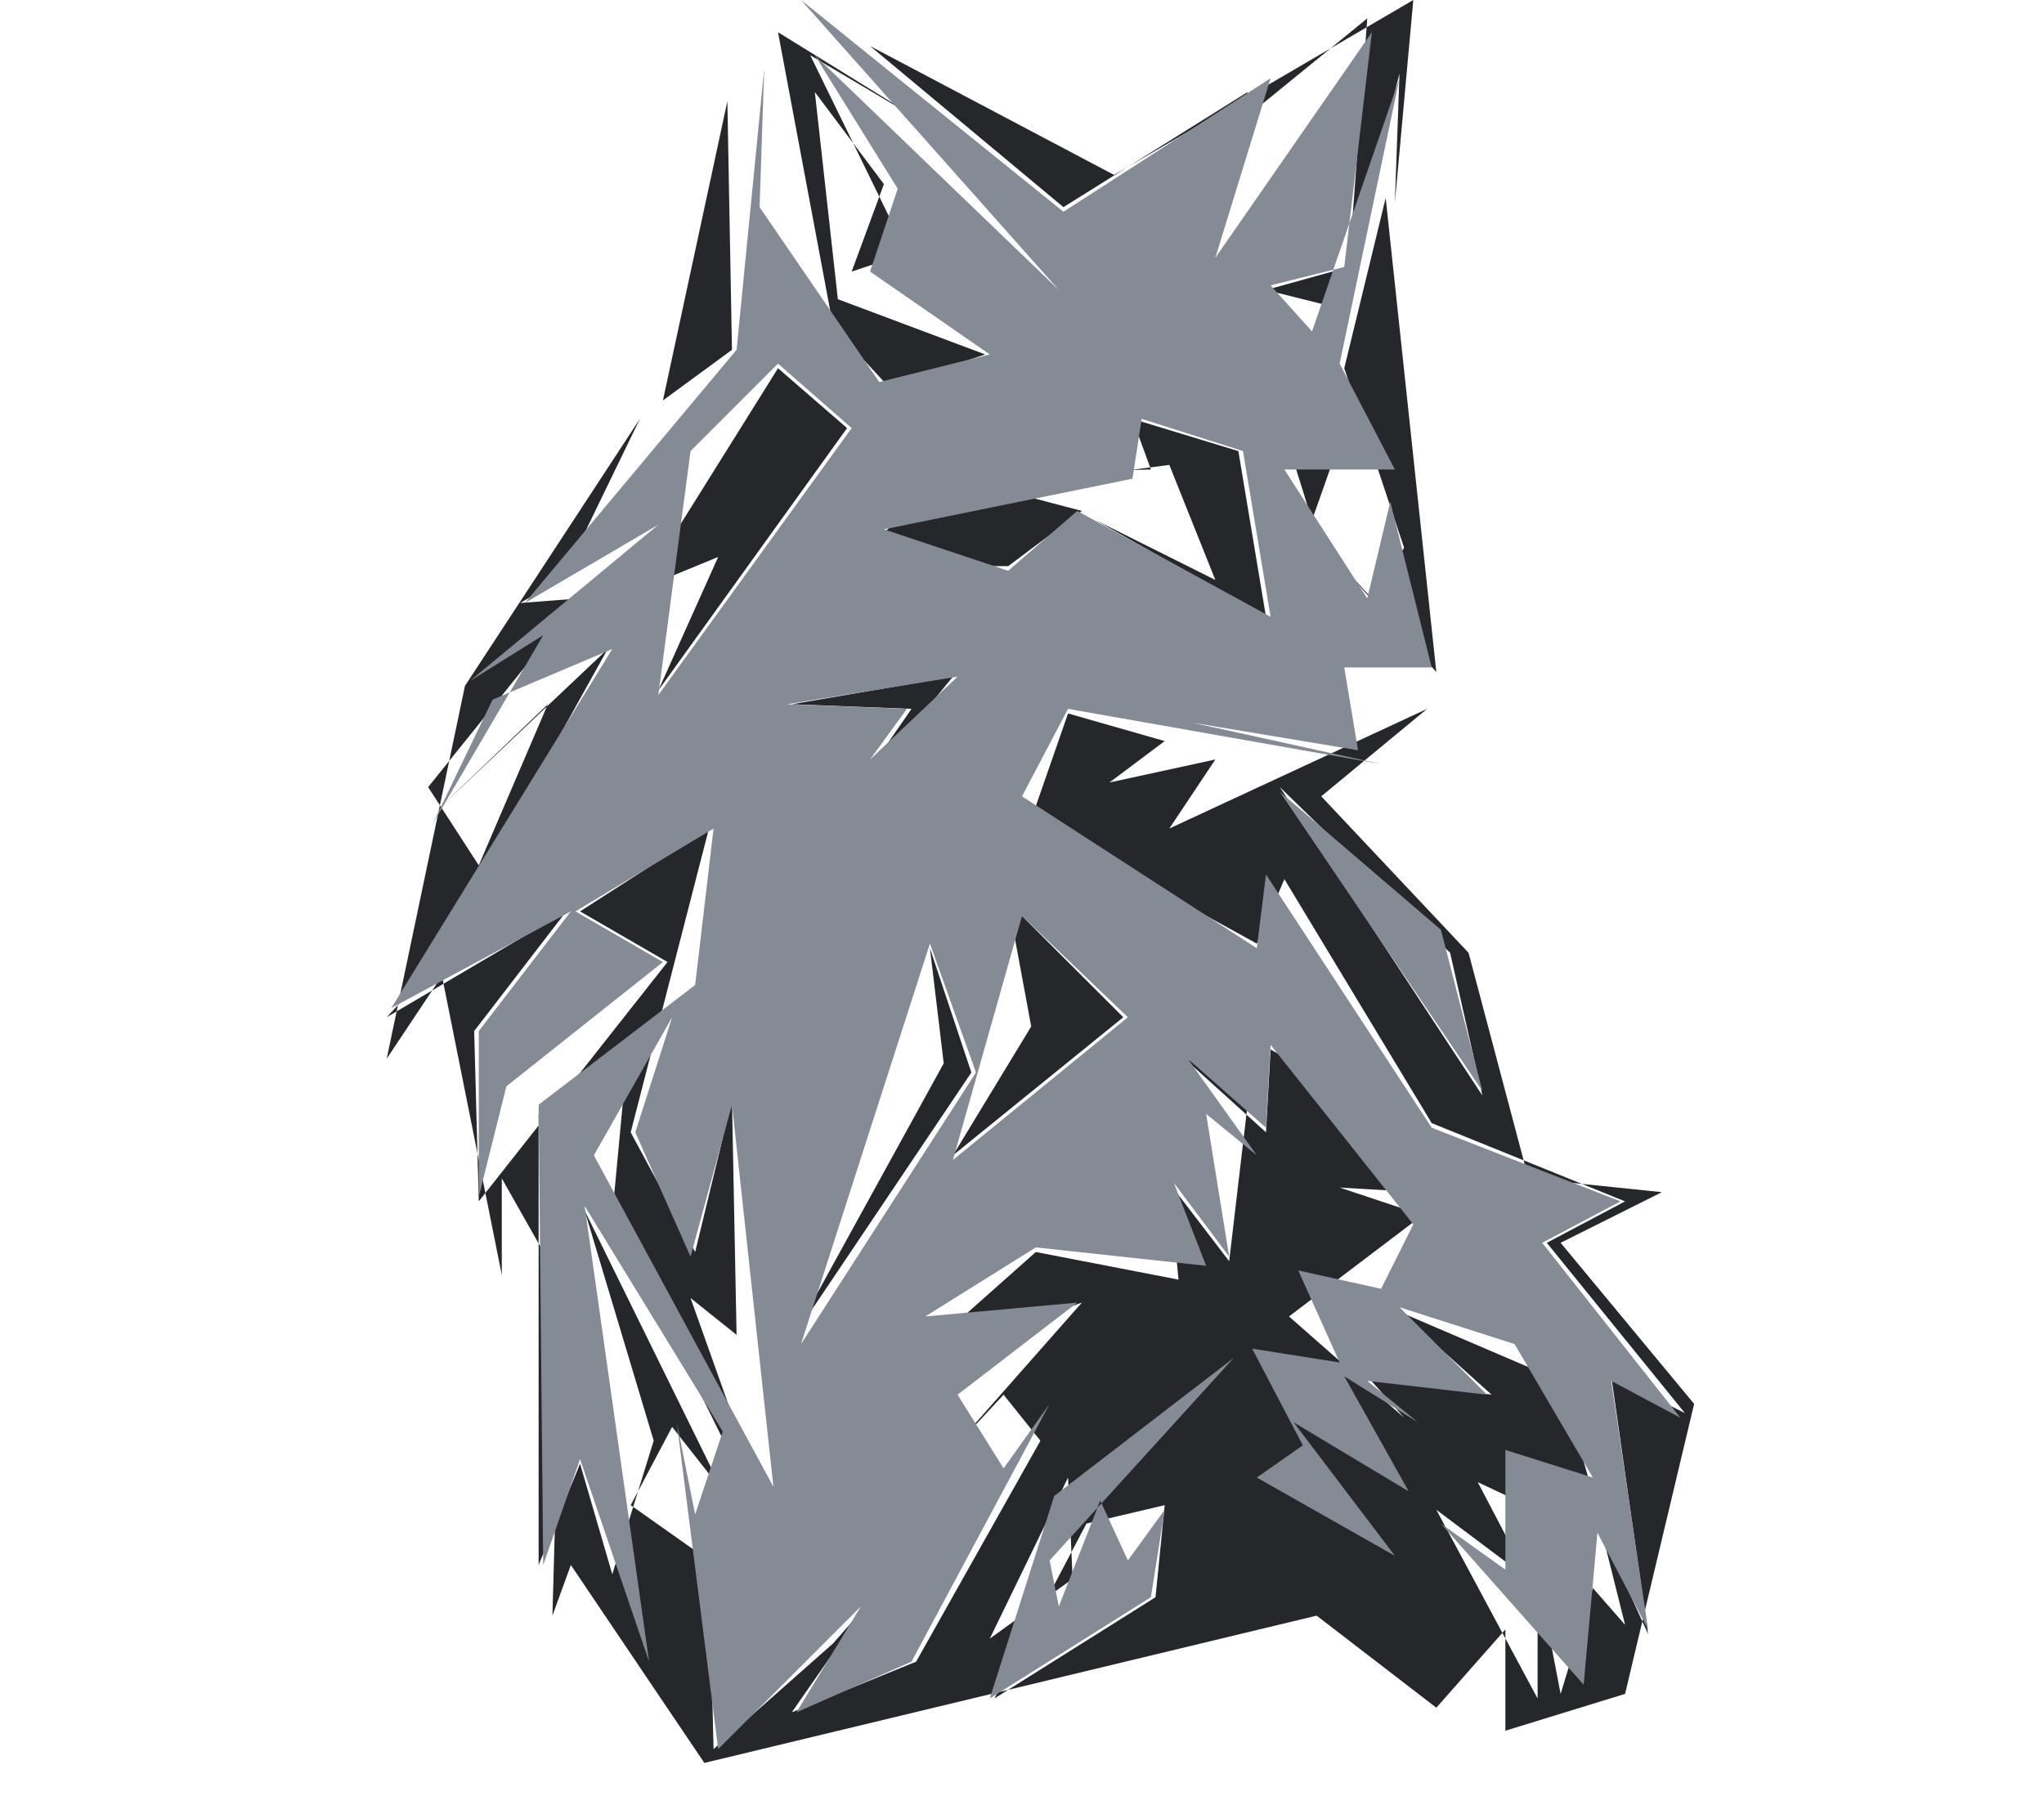
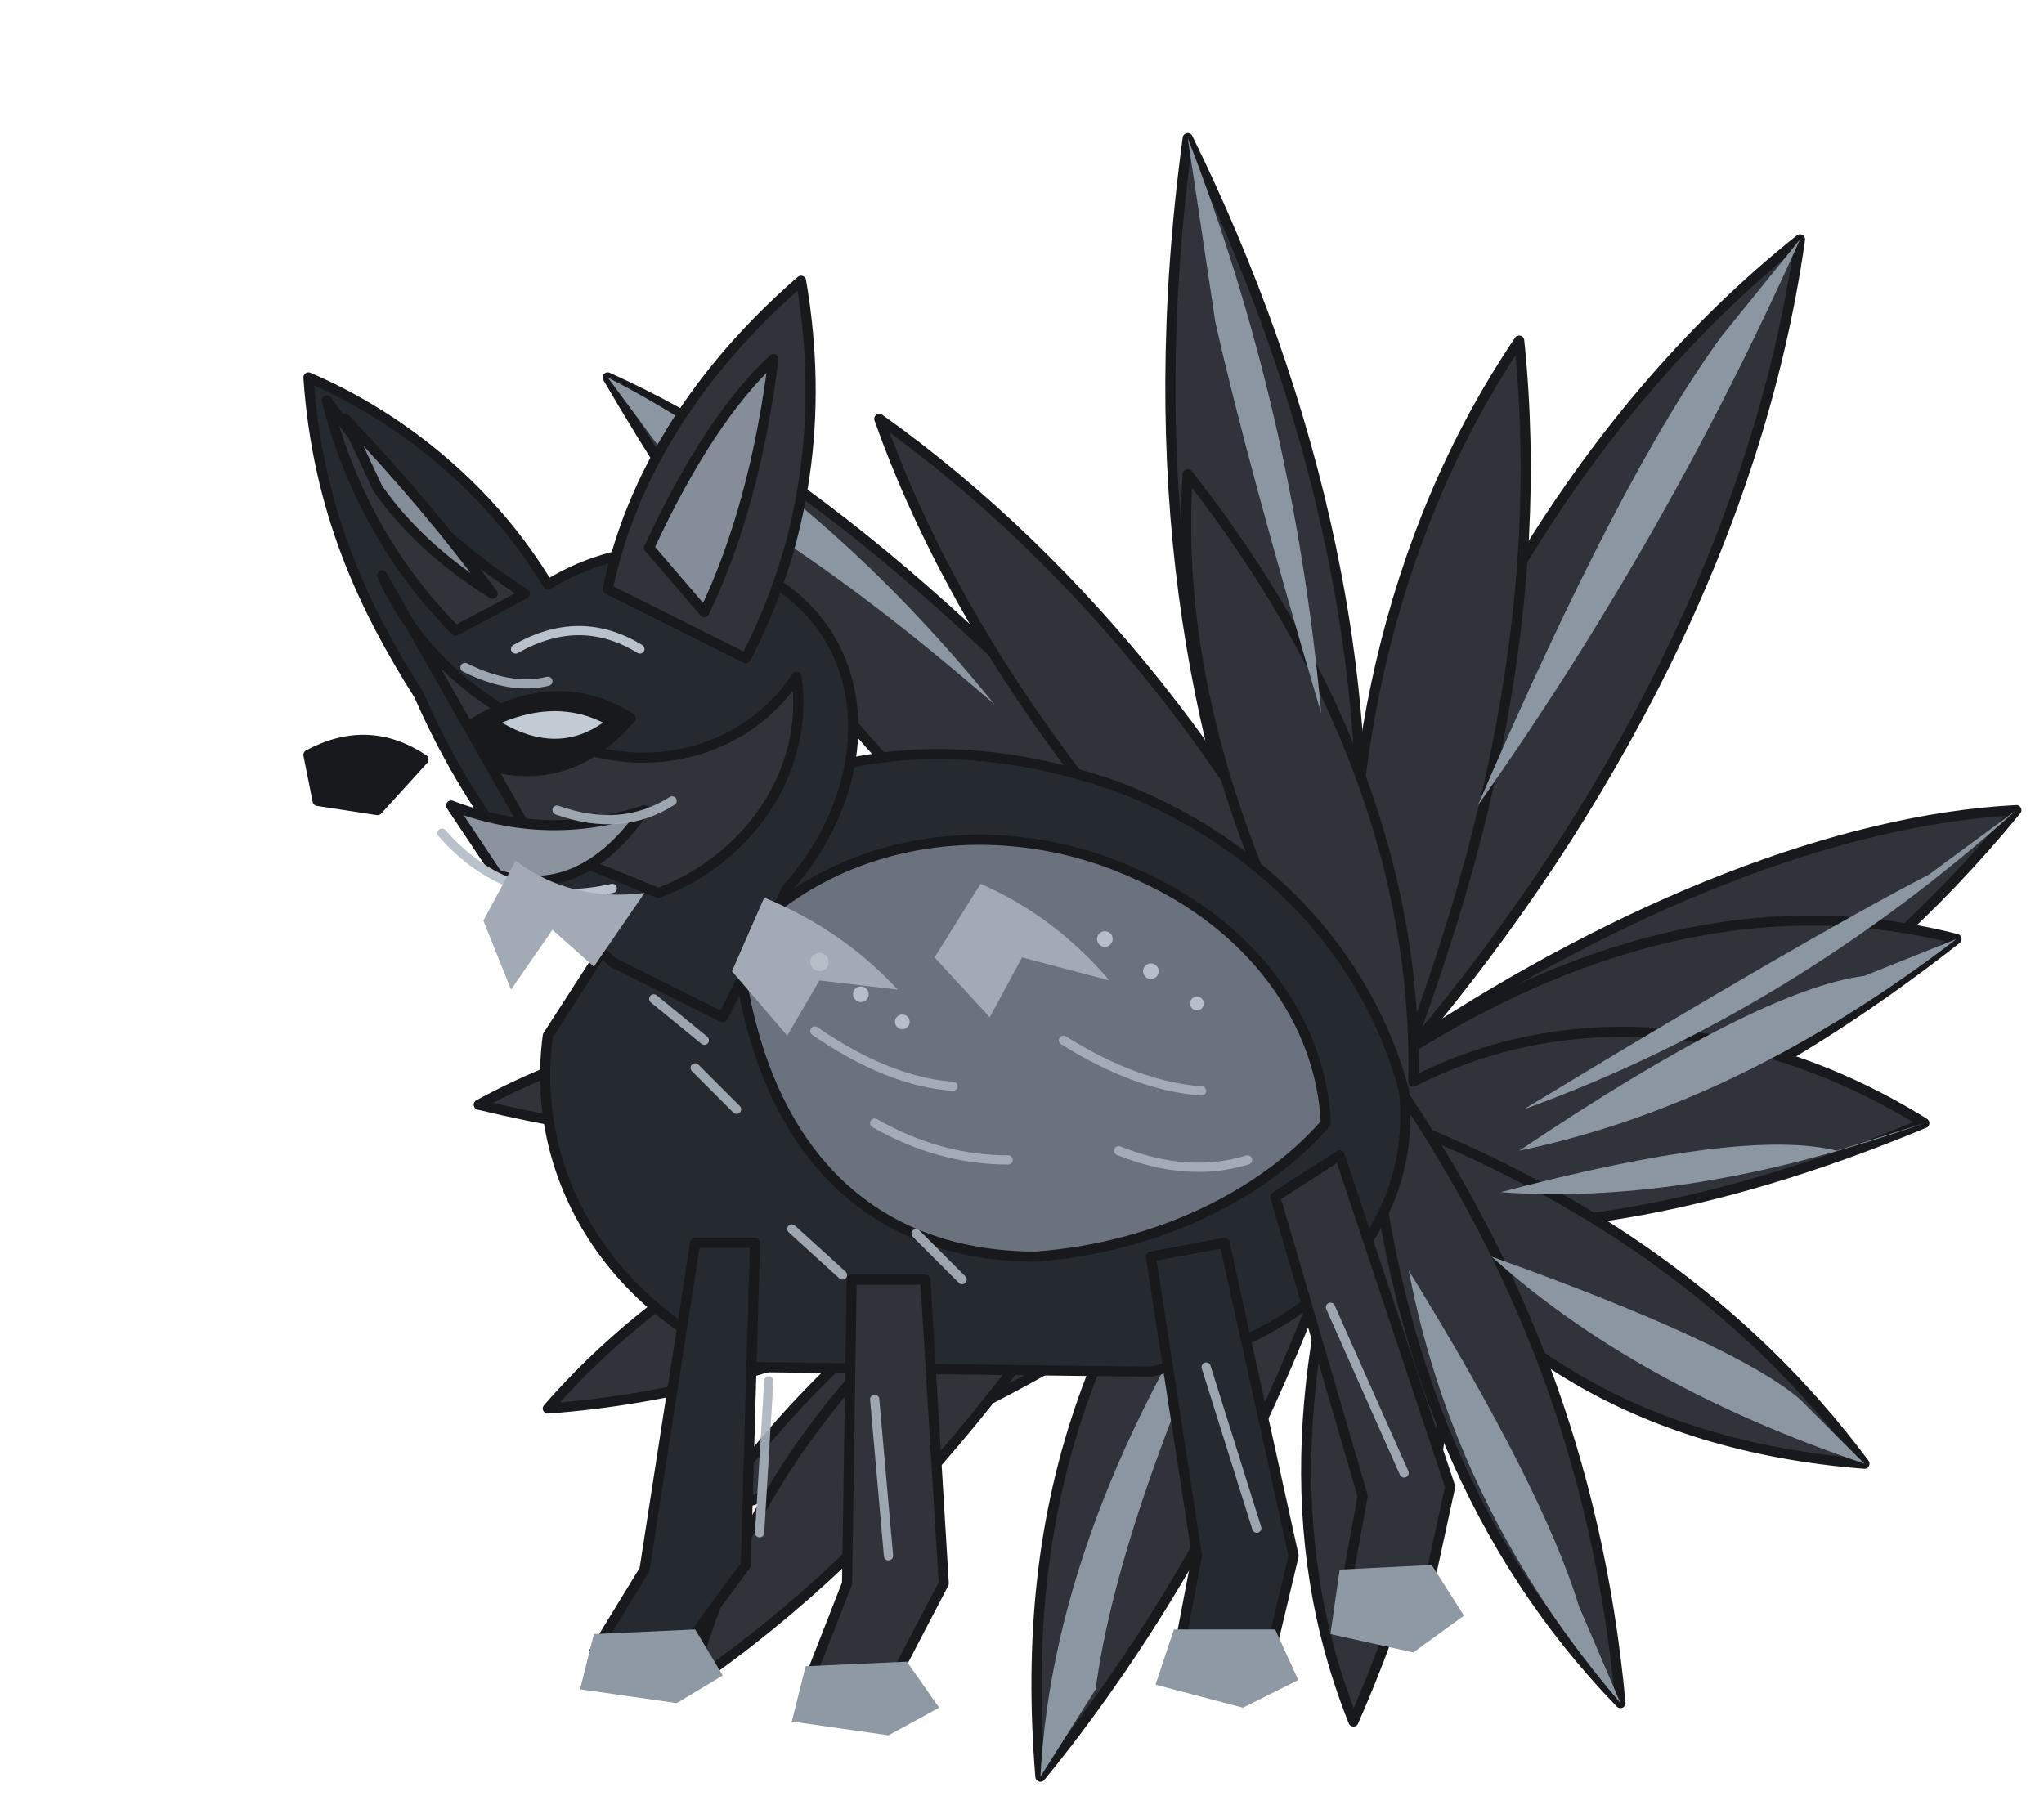
- <svg xmlns="http://www.w3.org/2000/svg" viewBox="0 0 444 394" width="444" height="394">
-   <path fill="#25272b" fill-rule="evenodd" d="M253,327 L251,347 L216,369 L236,331ZM232,321 L233,343 L215,356ZM202,206 L205,231 L172,291 L211,233ZM219,196 L224,223 L207,251 L244,221ZM278,171 L315,207 L322,238ZM207,147 L172,153 L198,154 L180,180ZM291,96 L280,97 L285,113ZM275,134 L269,98 L246,91 L250,102 L206,103 L184,123 L219,123 L235,111 L216,106 L254,101 L264,126 L238,113ZM139,91 L101,149 L84,230 L96,212 L109,277 L109,256 L122,279 L120,351 L124,340 L153,383 L286,351 L312,371 L327,354 L327,376 L353,368 L368,305 L339,270 L361,259 L332,256 L319,207 L287,173 L310,154 L254,180 L264,165 L241,170 L253,161 L232,155 L224,178 L273,205 L279,191 L311,244 L353,261 L336,270 L366,307 L350,299 L358,355 L348,333 L353,353 L346,345 L339,368 L334,342 L334,369 L312,328 L332,343 L321,322 L338,330 L328,317 L345,321 L339,300 L304,285 L324,303 L297,299 L305,308 L280,286 L309,264 L291,258 L308,259 L278,224 L290,236 L276,228 L275,246 L254,227 L271,240 L267,274 L254,257 L256,278 L225,272 L198,296 L235,283 L205,317 L218,303 L226,313 L199,361 L172,372 L188,349 L181,357 L182,318 L181,357 L155,380 L154,339 L137,327 L146,310 L157,324 L127,263 L142,313 L133,342 L126,318 L117,340 L117,242 L136,232 L133,264 L171,341 L150,282 L160,290 L159,239 L151,272 L137,246 L154,180 L126,198 L145,209 L104,261 L103,224 L123,198 L84,221 L119,183 L107,186 L132,141 L95,176 L119,153 L104,188 L93,171 L126,130 L113,131 L142,114 L123,124ZM169,80 L139,128 L156,121 L143,150 L184,93ZM301,43 L292,80 L305,119 L298,130 L287,118 L312,146ZM158,22 L144,87 L159,76ZM169,7 L181,71 L193,84 L214,77 L182,65 L177,20 L192,40 L185,59 L197,55 L176,12 L203,28ZM303,44 L307,0 L242,38 L189,10 L231,45 L271,20 L264,55 L270,26 L297,4 L293,58 L275,63 L291,67 L304,16Z" />
-   <path fill="#858b94" fill-rule="evenodd" d="M268,295 L229,325 L215,369 L250,347 L253,328 L245,339 L239,326 L230,349 L228,339ZM146,221 L138,246 L150,273 L159,240 L168,323 L129,251ZM202,205 L212,233 L174,292ZM222,199 L245,221 L207,252ZM278,172 L322,237 L313,202ZM208,147 L189,165 L197,154 L171,153ZM276,134 L234,111 L219,124 L192,115 L246,104 L248,91 L270,98ZM169,79 L185,93 L143,151 L150,98ZM174,0 L230,63 L177,12 L195,41 L189,59 L215,77 L191,83 L165,45 L166,15 L160,76 L114,131 L143,114 L102,148 L118,138 L94,179 L107,152 L133,141 L85,219 L124,198 L104,224 L104,260 L110,236 L144,209 L125,198 L155,180 L151,214 L117,240 L118,340 L126,317 L141,361 L127,262 L157,311 L151,329 L147,309 L156,380 L187,349 L173,372 L198,361 L228,305 L218,319 L208,303 L234,283 L201,286 L225,271 L262,275 L255,257 L267,273 L262,242 L273,251 L258,230 L275,245 L276,227 L307,266 L300,280 L282,276 L291,296 L272,293 L283,314 L273,321 L303,338 L281,309 L306,324 L292,299 L308,309 L297,300 L323,303 L304,284 L329,292 L346,321 L327,315 L327,341 L313,331 L344,366 L347,333 L358,354 L350,300 L365,308 L335,270 L352,261 L311,245 L275,190 L273,206 L222,173 L232,154 L300,166 L259,157 L295,163 L292,145 L311,145 L302,109 L297,130 L279,102 L303,102 L291,79 L304,17 L285,72 L276,62 L292,58 L298,7 L264,56 L276,17 L231,46Z" />
+ <svg xmlns="http://www.w3.org/2000/svg" width="444" height="394" viewBox="0 0 444 394">
+   <g stroke="#17191d" stroke-width="2.2" stroke-linejoin="round" stroke-linecap="round">
+     <g>
+       <path fill="#30343a" d="M259 226 C213 191 171 149 132 82 C172 100 215 135 278 208 C259 161 248 104 258 30 C286 87 301 150 294 211 C308 152 342 91 391 52 C382 116 349 177 308 226 C352 197 399 178 438 176 C402 220 355 250 306 258 Z" />
+       <path fill="#30343a" d="M260 235 C213 225 165 211 111 176 C157 171 213 185 281 219 C242 184 208 139 191 91 C236 123 273 171 294 219 C291 169 301 117 330 74 C336 132 322 185 306 228 C346 203 386 194 425 204 C383 237 344 254 304 262 Z" />
+       <path fill="#30343a" d="M264 242 C216 250 162 254 104 240 C148 216 205 214 282 230 C228 219 178 193 143 157 C196 168 249 198 294 232 C271 191 255 148 258 103 C291 145 308 190 307 235 C340 218 381 221 418 244 C370 264 331 269 304 265 Z" />
+       <path fill="#30343a" d="M264 248 C222 277 173 302 119 306 C153 267 207 243 283 238 C227 257 184 286 154 329 C203 314 254 286 297 248 C282 292 278 334 294 374 C315 326 321 283 307 245 C344 260 379 283 405 318 C354 314 323 291 304 264 Z" />
+       <path fill="#30343a" d="M259 241 C228 289 198 333 150 366 C164 313 202 270 280 232 C238 279 221 325 226 386 C257 348 282 300 298 245 C303 294 320 337 352 370 C347 316 329 274 305 238 Z" />
+     </g>
+     <g fill="#8c96a1" stroke="none">
+       <path d="M132 82 Q177 105 216 153 Q178 120 149 105 Z" />
+       <path d="M258 30 Q281 89 287 155 Q271 101 264 70 Z" />
+       <path d="M391 52 Q362 117 321 175 Q352 103 374 73 Z" />
+       <path d="M438 176 Q389 220 331 241 Q392 204 419 190 Z" />
+       <path d="M425 204 Q378 240 330 250 Q382 215 405 212 Z" />
+       <path d="M418 244 Q367 262 326 259 Q379 245 399 250 Z" />
+       <path d="M405 318 Q355 301 324 273 Q377 292 391 304 Z" />
+       <path d="M352 370 Q316 328 306 276 Q335 323 343 349 Z" />
+       <path d="M226 386 Q229 328 274 263 Q243 329 238 367 Z" />
+     </g>
+     <path fill="#252a30" d="M139 194 C161 165 201 156 243 171 C274 183 297 207 305 237 C308 267 286 290 250 298 L164 297 C132 284 115 255 119 225 Z" />
+     <path fill="#69727d" d="M160 205 C183 180 219 177 247 190 C272 201 287 222 288 244 C275 259 252 271 225 273 C190 273 165 251 160 205 Z" />
+     <path fill="#252a30" d="M133 209 C116 193 102 176 91 151 C79 132 69 111 67 82 C88 91 107 107 119 127 C137 116 159 117 174 131 C191 147 188 174 171 193 L157 221 Z" />
+     <path fill="#30343a" d="M83 125 C91 143 107 156 128 163 C146 168 164 161 173 147 C176 168 162 187 143 194 L116 183 Z" />
+     <path fill="#30343a" d="M71 87 C83 104 97 118 114 129 L99 137 C86 124 76 107 71 87 Z" />
+     <path fill="#30343a" d="M132 128 C137 104 151 81 174 61 C179 90 175 118 162 143 Z" />
+     <path fill="#858e98" d="M141 119 Q154 91 168 78 Q164 110 153 133 Z" />
+     <path fill="#858e98" d="M75 91 Q93 110 107 129 Q91 119 82 106 Z" />
+     <path fill="#17191d" d="M103 157 Q121 146 137 156 Q125 170 109 167 Z" />
+     <path fill="#c2cbd4" stroke="none" d="M109 157 Q121 152 131 157 Q121 164 109 157 Z" />
+     <path fill="#17191d" d="M67 164 Q80 157 92 165 L82 176 L69 174 Z" />
+     <path fill="#8b949e" d="M98 175 Q119 183 140 176 Q126 196 108 190 Z" />
+     <path fill="none" stroke="#b9c1ca" stroke-width="2" d="M96 181 Q111 198 133 193 M112 141 Q126 133 139 141" />
+     <path fill="#252a30" d="M151 270 L164 270 L162 340 L148 359 L129 359 L140 341 Z" />
+     <path fill="#30343a" d="M185 278 L201 278 L205 344 L193 367 L175 367 L184 344 Z" />
+     <path fill="#252a30" d="M250 273 L266 270 L281 338 L276 359 L256 359 L260 338 Z" />
+     <path fill="#30343a" d="M277 260 L291 251 L315 323 L310 346 L292 347 L296 325 Z" />
+     <g fill="#8f99a3" stroke="none">
+       <path d="M129 355 L151 354 L157 364 L147 370 L126 367 Z M175 362 L197 361 L204 371 L193 377 L172 374 Z M255 354 L277 354 L282 365 L270 371 L251 366 Z M291 341 L311 340 L318 351 L307 359 L289 355 Z" />
+     </g>
+     <path fill="#a2abb5" stroke="none" d="M112 187 Q124 196 140 194 L129 210 L120 202 L111 215 L105 200 Z M166 195 Q183 202 195 215 L178 213 L171 225 L159 211 Z M213 192 Q229 199 241 213 L222 208 L215 221 L203 208 Z" />
+     <g fill="none" stroke="#aab3bd" stroke-width="2" opacity=".9">
+       <path d="M177 224 Q193 235 207 236 M190 244 Q204 252 219 252 M231 226 Q247 236 261 237 M243 250 Q258 256 271 252" />
+       <path d="M142 217 L153 226 M151 232 L160 241 M172 267 L183 277 M199 268 L209 278" />
+       <path d="M101 145 Q111 150 119 148 M121 176 Q135 181 146 174" />
+       <path d="M167 300 L165 333 M190 304 L193 338 M262 297 L273 332 M289 284 L305 320" />
+     </g>
+     <g fill="#b6bec7" stroke="none">
+       <circle cx="178" cy="209" r="2" />
+       <circle cx="187" cy="216" r="1.7" />
+       <circle cx="196" cy="222" r="1.6" />
+       <circle cx="240" cy="204" r="1.7" />
+       <circle cx="250" cy="211" r="1.7" />
+       <circle cx="260" cy="218" r="1.5" />
+     </g>
+   </g>
</svg>
